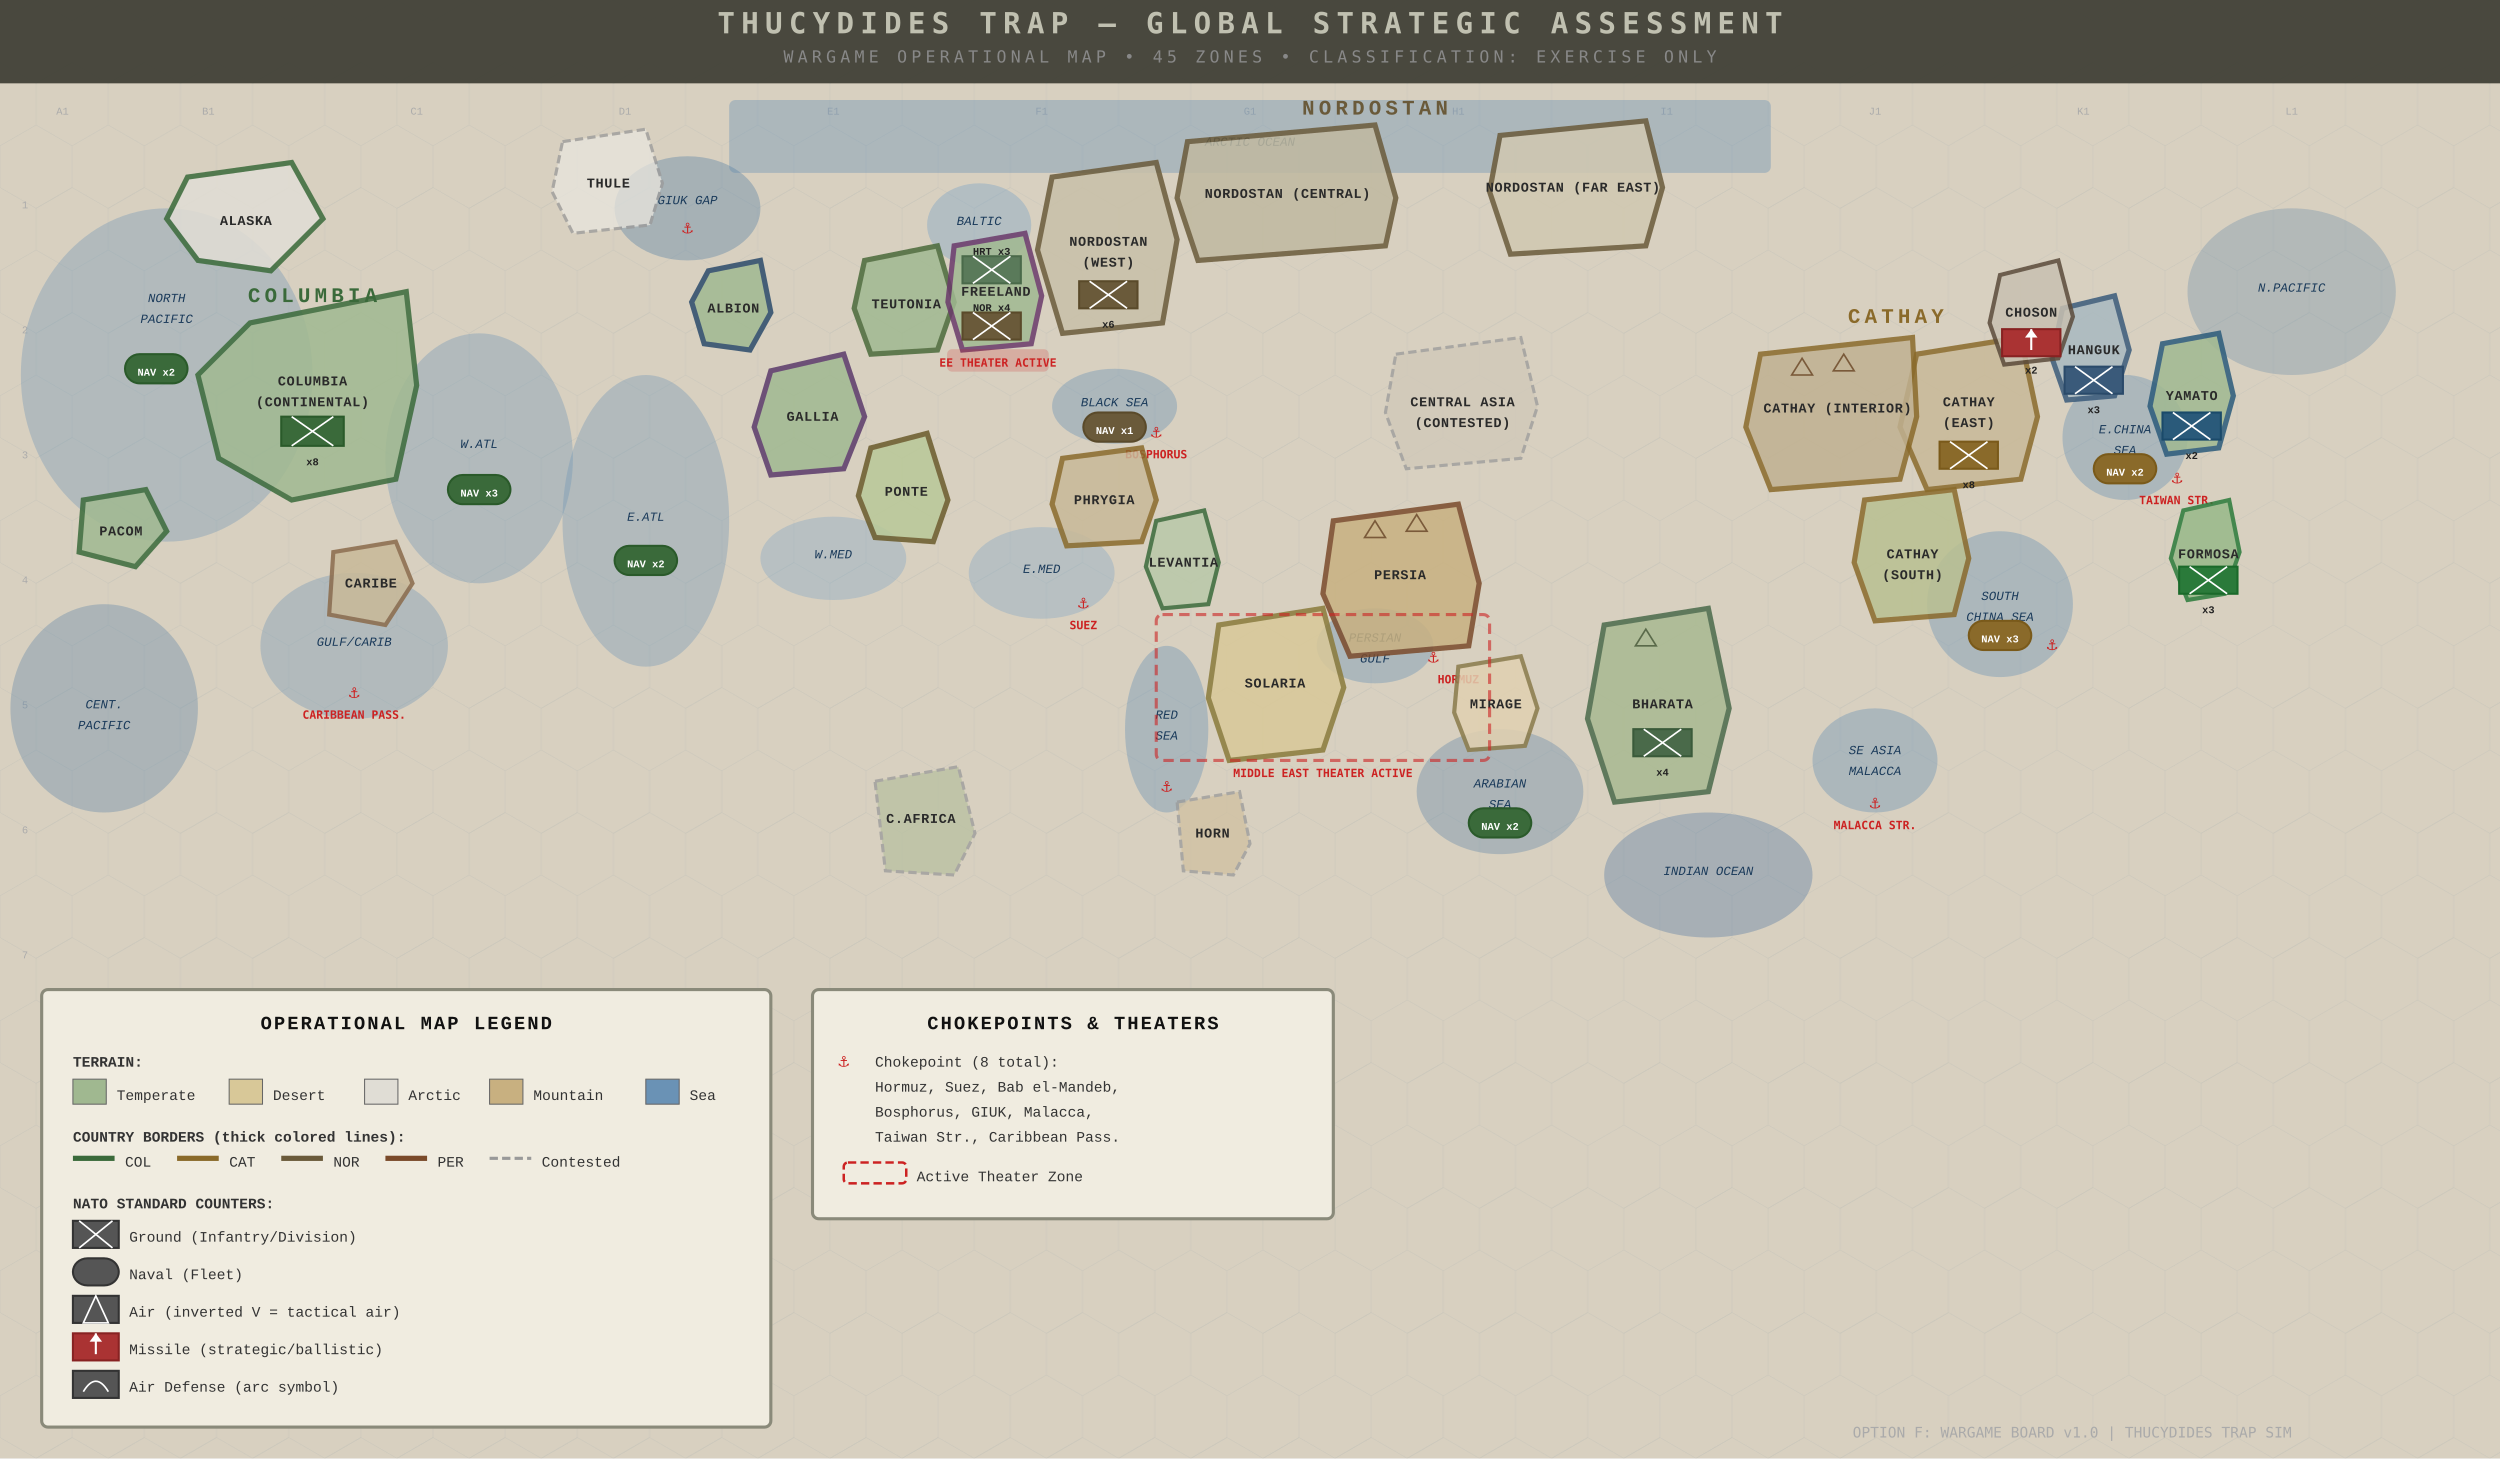
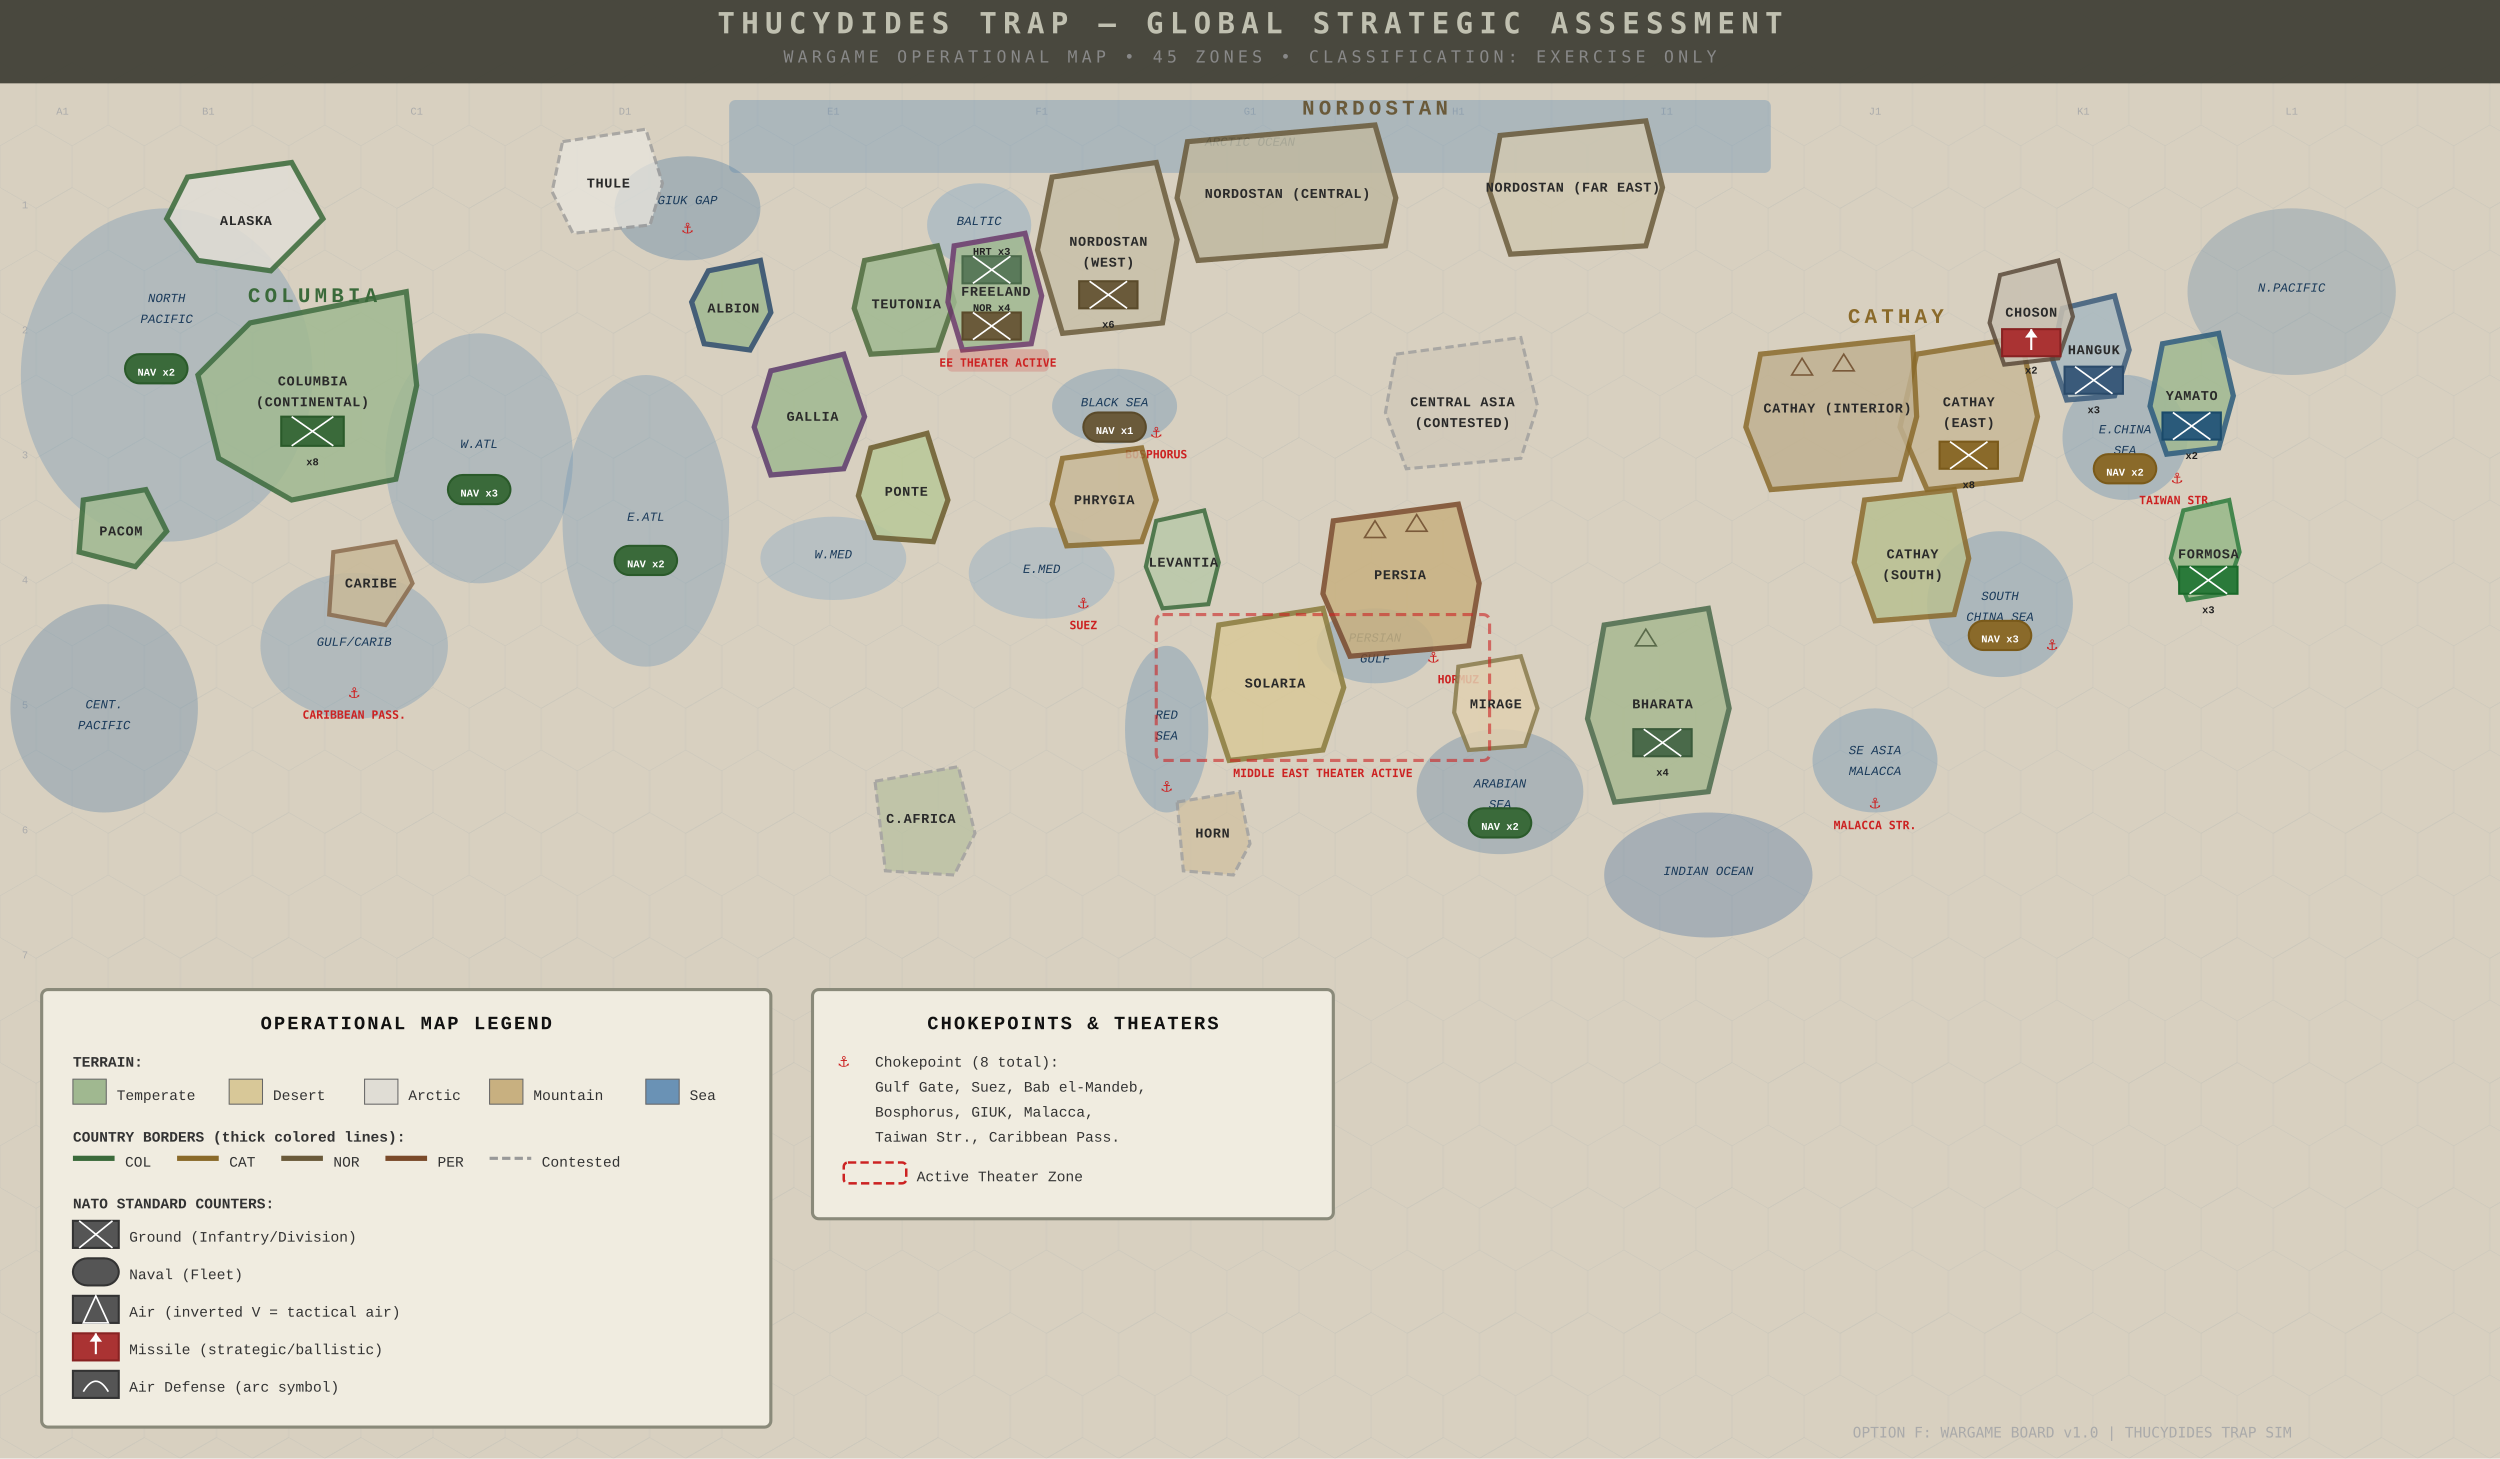
<svg xmlns="http://www.w3.org/2000/svg" viewBox="0 0 1200 700" width="1200" height="700">
  <defs>
    <style>
      .grid-coord { font-family: 'Consolas', 'Courier New', monospace; font-size: 5px; fill: #aaa; text-anchor: middle; }
      .zone-label { font-family: 'Consolas', 'Courier New', monospace; font-size: 6.5px; fill: #2a2a2a; text-anchor: middle; font-weight: 700; letter-spacing: 0.3px; }
      .zone-label-sea { font-family: 'Consolas', 'Courier New', monospace; font-size: 6px; fill: #1a3a5a; text-anchor: middle; font-style: italic; }
      .country-label { font-family: 'Consolas', 'Courier New', monospace; font-size: 10px; text-anchor: middle; font-weight: 700; letter-spacing: 2px; }
      .continent-label { font-family: 'Consolas', 'Courier New', monospace; font-size: 12px; fill: #777; text-anchor: middle; font-weight: 300; letter-spacing: 4px; }
      .nato-counter { stroke-width: 1; }
      .counter-text { font-family: 'Consolas', 'Courier New', monospace; font-size: 5px; fill: white; text-anchor: middle; dominant-baseline: central; font-weight: 700; }
      .counter-text-dark { font-family: 'Consolas', 'Courier New', monospace; font-size: 5px; fill: #222; text-anchor: middle; dominant-baseline: central; font-weight: 700; }
      .chokepoint-sym { font-family: 'Consolas', monospace; font-size: 7px; fill: #cc2222; text-anchor: middle; font-weight: 700; }
      .legend-text { font-family: 'Consolas', 'Courier New', monospace; font-size: 7px; fill: #333; }
      .legend-title { font-family: 'Consolas', 'Courier New', monospace; font-size: 9px; fill: #111; font-weight: 700; letter-spacing: 1px; }
      .theater-mark { font-family: 'Consolas', monospace; font-size: 5.5px; fill: #cc2222; text-anchor: middle; font-weight: 700; }
    </style>
    <pattern id="hexgrid" x="0" y="0" width="34.64" height="60" patternUnits="userSpaceOnUse">
      <polygon points="17.32,0 34.64,10 34.64,30 17.32,40 0,30 0,10" fill="none" stroke="#c0c0b8" stroke-width="0.3" />
      <polygon points="17.32,30 34.64,40 34.64,60 17.32,70 0,60 0,40" fill="none" stroke="#c0c0b8" stroke-width="0.3" transform="translate(17.32,0)" />
    </pattern>
  </defs>
  <rect width="1200" height="700" fill="#d8d0c0" />
  <rect width="1200" height="700" fill="url(#hexgrid)" opacity="0.5" />
  <rect x="0" y="0" width="1200" height="40" fill="#3a3a30" opacity="0.9" />
  <text x="600" y="16" font-family="'Consolas', monospace" font-size="14" fill="#c0c0b0" text-anchor="middle" font-weight="700" letter-spacing="3">THUCYDIDES TRAP — GLOBAL STRATEGIC ASSESSMENT</text>
  <text x="600" y="30" font-family="'Consolas', monospace" font-size="8" fill="#888" text-anchor="middle" letter-spacing="2">WARGAME OPERATIONAL MAP • 45 ZONES • CLASSIFICATION: EXERCISE ONLY</text>
  <text x="30" y="55" class="grid-coord">A1</text>
  <text x="100" y="55" class="grid-coord">B1</text>
  <text x="200" y="55" class="grid-coord">C1</text>
  <text x="300" y="55" class="grid-coord">D1</text>
  <text x="400" y="55" class="grid-coord">E1</text>
  <text x="500" y="55" class="grid-coord">F1</text>
  <text x="600" y="55" class="grid-coord">G1</text>
  <text x="700" y="55" class="grid-coord">H1</text>
  <text x="800" y="55" class="grid-coord">I1</text>
  <text x="900" y="55" class="grid-coord">J1</text>
  <text x="1000" y="55" class="grid-coord">K1</text>
  <text x="1100" y="55" class="grid-coord">L1</text>
  <text x="12" y="100" class="grid-coord">1</text>
  <text x="12" y="160" class="grid-coord">2</text>
  <text x="12" y="220" class="grid-coord">3</text>
  <text x="12" y="280" class="grid-coord">4</text>
  <text x="12" y="340" class="grid-coord">5</text>
  <text x="12" y="400" class="grid-coord">6</text>
  <text x="12" y="460" class="grid-coord">7</text>
  <rect x="350" y="48" width="500" height="35" fill="#6a92b5" opacity="0.4" rx="3" />
  <text x="600" y="70" class="zone-label-sea">ARCTIC OCEAN</text>
  <ellipse cx="80" cy="180" rx="70" ry="80" fill="#6a92b5" opacity="0.35" />
  <text x="80" y="145" class="zone-label-sea">NORTH</text>
  <text x="80" y="155" class="zone-label-sea">PACIFIC</text>
  <ellipse cx="50" cy="340" rx="45" ry="50" fill="#5a82a5" opacity="0.35" />
  <text x="50" y="340" class="zone-label-sea">CENT.</text>
  <text x="50" y="350" class="zone-label-sea">PACIFIC</text>
  <ellipse cx="230" cy="220" rx="45" ry="60" fill="#6a92b5" opacity="0.35" />
  <text x="230" y="215" class="zone-label-sea">W.ATL</text>
  <ellipse cx="170" cy="310" rx="45" ry="35" fill="#6a92b5" opacity="0.35" />
  <text x="170" y="310" class="zone-label-sea">GULF/CARIB</text>
  <text x="170" y="335" class="chokepoint-sym">⚓</text>
  <text x="170" y="345" class="theater-mark">CARIBBEAN PASS.</text>
  <ellipse cx="310" cy="250" rx="40" ry="70" fill="#6a92b5" opacity="0.35" />
  <text x="310" y="250" class="zone-label-sea">E.ATL</text>
  <ellipse cx="330" cy="100" rx="35" ry="25" fill="#5a82a5" opacity="0.4" />
  <text x="330" y="98" class="zone-label-sea">GIUK GAP</text>
  <text x="330" y="112" class="chokepoint-sym">⚓</text>
  <ellipse cx="470" cy="108" rx="25" ry="20" fill="#7aa2c5" opacity="0.4" />
  <text x="470" y="108" class="zone-label-sea">BALTIC</text>
  <ellipse cx="535" cy="195" rx="30" ry="18" fill="#6a92b5" opacity="0.4" />
  <text x="535" y="195" class="zone-label-sea">BLACK SEA</text>
  <text x="555" y="210" class="chokepoint-sym">⚓</text>
  <text x="555" y="220" class="theater-mark">BOSPHORUS</text>
  <ellipse cx="400" cy="268" rx="35" ry="20" fill="#7aa2c5" opacity="0.35" />
  <text x="400" y="268" class="zone-label-sea">W.MED</text>
  <ellipse cx="500" cy="275" rx="35" ry="22" fill="#7aa2c5" opacity="0.35" />
  <text x="500" y="275" class="zone-label-sea">E.MED</text>
  <text x="520" y="292" class="chokepoint-sym">⚓</text>
  <text x="520" y="302" class="theater-mark">SUEZ</text>
  <ellipse cx="560" cy="350" rx="20" ry="40" fill="#6a92b5" opacity="0.4" />
  <text x="560" y="345" class="zone-label-sea">RED</text>
  <text x="560" y="355" class="zone-label-sea">SEA</text>
  <text x="560" y="380" class="chokepoint-sym">⚓</text>
  <ellipse cx="660" cy="310" rx="28" ry="18" fill="#6a92b5" opacity="0.4" />
  <text x="660" y="308" class="zone-label-sea">PERSIAN</text>
  <text x="660" y="318" class="zone-label-sea">GULF</text>
  <text x="688" y="318" class="chokepoint-sym">⚓</text>
  <text x="700" y="328" class="theater-mark">HORMUZ</text>
  <ellipse cx="720" cy="380" rx="40" ry="30" fill="#5a82a5" opacity="0.35" />
  <text x="720" y="378" class="zone-label-sea">ARABIAN</text>
  <text x="720" y="388" class="zone-label-sea">SEA</text>
  <ellipse cx="820" cy="420" rx="50" ry="30" fill="#4a72a0" opacity="0.35" />
  <text x="820" y="420" class="zone-label-sea">INDIAN OCEAN</text>
  <ellipse cx="900" cy="365" rx="30" ry="25" fill="#6a92b5" opacity="0.4" />
  <text x="900" y="362" class="zone-label-sea">SE ASIA</text>
  <text x="900" y="372" class="zone-label-sea">MALACCA</text>
  <text x="900" y="388" class="chokepoint-sym">⚓</text>
  <text x="900" y="398" class="theater-mark">MALACCA STR.</text>
  <ellipse cx="960" cy="290" rx="35" ry="35" fill="#6a92b5" opacity="0.4" />
  <text x="960" y="288" class="zone-label-sea">SOUTH</text>
  <text x="960" y="298" class="zone-label-sea">CHINA SEA</text>
  <text x="985" y="312" class="chokepoint-sym">⚓</text>
  <ellipse cx="1020" cy="210" rx="30" ry="30" fill="#6a92b5" opacity="0.4" />
  <text x="1020" y="208" class="zone-label-sea">E.CHINA</text>
  <text x="1020" y="218" class="zone-label-sea">SEA</text>
  <text x="1045" y="232" class="chokepoint-sym">⚓</text>
  <text x="1045" y="242" class="theater-mark">TAIWAN STR.</text>
  <ellipse cx="1100" cy="140" rx="50" ry="40" fill="#5a82a5" opacity="0.3" />
  <text x="1100" y="140" class="zone-label-sea">N.PACIFIC</text>
  <path d="M120,155 L195,140 L200,185 L190,230 L140,240 L105,220 L95,180 Z" fill="#a0b890" stroke="#3a6a3a" stroke-width="2.5" opacity="0.85" />
  <text x="150" y="185" class="zone-label">COLUMBIA</text>
  <text x="150" y="195" class="zone-label">(CONTINENTAL)</text>
  <path d="M90,85 L140,78 L155,105 L130,130 L95,125 L80,105 Z" fill="#e0ddd5" stroke="#3a6a3a" stroke-width="2.5" opacity="0.85" />
  <text x="118" y="108" class="zone-label">ALASKA</text>
  <path d="M40,240 L70,235 L80,255 L65,272 L38,265 Z" fill="#a0b890" stroke="#3a6a3a" stroke-width="2.5" opacity="0.85" />
  <text x="58" y="257" class="zone-label">PACOM</text>
  <rect x="135" y="200" width="30" height="14" fill="#3a6a3a" stroke="#2a5a2a" stroke-width="1" class="nato-counter" />
  <line x1="140" y1="200" x2="160" y2="214" stroke="white" stroke-width="0.8" />
  <line x1="160" y1="200" x2="140" y2="214" stroke="white" stroke-width="0.8" />
  <text x="150" y="222" class="counter-text-dark">x8</text>
  <path d="M160,265 L190,260 L198,280 L185,300 L158,295 Z" fill="#c8b898" stroke="#8a6a4a" stroke-width="2" opacity="0.85" />
  <text x="178" y="282" class="zone-label">CARIBE</text>
  <text x="150" y="145" class="country-label" fill="#3a6a3a">COLUMBIA</text>
  <path d="M340,130 L365,125 L370,150 L360,168 L338,165 L332,145 Z" fill="#a0b890" stroke="#2a4a6a" stroke-width="2.5" opacity="0.85" />
  <text x="352" y="150" class="zone-label">ALBION</text>
  <path d="M370,178 L405,170 L415,200 L405,225 L370,228 L362,205 Z" fill="#a0b890" stroke="#5a3a6a" stroke-width="2.5" opacity="0.85" />
  <text x="390" y="202" class="zone-label">GALLIA</text>
  <path d="M415,125 L450,118 L458,145 L450,168 L418,170 L410,148 Z" fill="#a0b890" stroke="#4a6a3a" stroke-width="2.5" opacity="0.85" />
  <text x="435" y="148" class="zone-label">TEUTONIA</text>
  <path d="M418,215 L445,208 L455,240 L448,260 L420,258 L412,238 Z" fill="#b8c898" stroke="#6a5a2a" stroke-width="2.5" opacity="0.85" />
  <text x="435" y="238" class="zone-label">PONTE</text>
  <path d="M458,118 L492,112 L500,142 L495,165 L462,168 L455,145 Z" fill="#a0b890" stroke="#6a3a6a" stroke-width="2.5" opacity="0.85" />
  <text x="478" y="142" class="zone-label">FREELAND</text>
  <rect x="455" y="168" width="48" height="10" rx="2" fill="#cc2222" opacity="0.2" stroke="#cc2222" stroke-width="0.8" />
  <text x="479" y="176" class="theater-mark">EE THEATER ACTIVE</text>
  <path d="M505,85 L555,78 L565,115 L558,155 L510,160 L498,120 Z" fill="#c8c0a8" stroke="#6a5a3a" stroke-width="2.5" opacity="0.85" />
  <text x="532" y="118" class="zone-label">NORDOSTAN</text>
  <text x="532" y="128" class="zone-label">(WEST)</text>
  <rect x="518" y="135" width="28" height="13" fill="#6a5a3a" stroke="#5a4a2a" stroke-width="1" class="nato-counter" />
  <line x1="523" y1="135" x2="541" y2="148" stroke="white" stroke-width="0.8" />
  <line x1="541" y1="135" x2="523" y2="148" stroke="white" stroke-width="0.8" />
  <text x="532" y="156" class="counter-text-dark">x6</text>
  <path d="M570,68 L660,60 L670,95 L665,118 L575,125 L565,95 Z" fill="#c0b8a0" stroke="#6a5a3a" stroke-width="2.5" opacity="0.85" />
  <text x="618" y="95" class="zone-label">NORDOSTAN (CENTRAL)</text>
  <path d="M720,65 L790,58 L798,90 L790,118 L725,122 L715,92 Z" fill="#d0c8b0" stroke="#6a5a3a" stroke-width="2.5" opacity="0.85" />
  <text x="755" y="92" class="zone-label">NORDOSTAN (FAR EAST)</text>
  <text x="660" y="55" class="country-label" fill="#6a5a3a">NORDOSTAN</text>
  <path d="M510,220 L548,215 L555,240 L548,260 L512,262 L505,242 Z" fill="#c8b898" stroke="#8a6a2a" stroke-width="2.5" opacity="0.85" />
  <text x="530" y="242" class="zone-label">PHRYGIA</text>
  <path d="M555,250 L578,245 L585,270 L580,290 L558,292 L550,272 Z" fill="#b8c8a8" stroke="#3a6a3a" stroke-width="2" opacity="0.85" />
  <text x="568" y="272" class="zone-label">LEVANTIA</text>
  <path d="M585,300 L635,292 L645,330 L635,360 L590,365 L580,335 Z" fill="#d8c898" stroke="#8a7a3a" stroke-width="2.5" opacity="0.85" />
  <text x="612" y="330" class="zone-label">SOLARIA</text>
  <path d="M640,250 L700,242 L710,280 L705,310 L648,315 L635,285 Z" fill="#c8b080" stroke="#7a4a2a" stroke-width="2.5" opacity="0.85" />
  <text x="672" y="278" class="zone-label">PERSIA</text>
  <polygon points="655,258 660,250 665,258" fill="none" stroke="#7a5a3a" stroke-width="0.8" />
  <polygon points="675,255 680,247 685,255" fill="none" stroke="#7a5a3a" stroke-width="0.8" />
  <path d="M700,320 L730,315 L738,340 L732,358 L705,360 L698,342 Z" fill="#e0d0b0" stroke="#8a7a4a" stroke-width="2" opacity="0.85" />
  <text x="718" y="340" class="zone-label">MIRAGE</text>
  <rect x="555" y="295" width="160" height="70" rx="3" fill="none" stroke="#cc2222" stroke-width="1.5" stroke-dasharray="5,3" opacity="0.6" />
  <text x="635" y="373" class="theater-mark">MIDDLE EAST THEATER ACTIVE</text>
  <path d="M670,170 L730,162 L738,195 L730,220 L675,225 L665,198 Z" fill="#d0c8b8" stroke="#999" stroke-width="1.5" stroke-dasharray="4,2" opacity="0.75" />
  <text x="702" y="195" class="zone-label">CENTRAL ASIA</text>
  <text x="702" y="205" class="zone-label" fill="#888">(CONTESTED)</text>
  <path d="M565,385 L595,380 L600,405 L592,420 L568,418 Z" fill="#d0c0a0" stroke="#999" stroke-width="1.5" stroke-dasharray="4,2" opacity="0.75" />
  <text x="582" y="402" class="zone-label">HORN</text>
  <path d="M420,375 L460,368 L468,400 L458,420 L425,418 Z" fill="#b8c0a0" stroke="#999" stroke-width="1.5" stroke-dasharray="4,2" opacity="0.75" />
  <text x="442" y="395" class="zone-label">C.AFRICA</text>
  <path d="M270,68 L310,62 L318,88 L312,108 L275,112 L265,92 Z" fill="#e8e5dd" stroke="#999" stroke-width="1.5" stroke-dasharray="4,2" opacity="0.75" />
  <text x="292" y="90" class="zone-label">THULE</text>
  <path d="M770,300 L820,292 L830,340 L820,380 L775,385 L762,345 Z" fill="#a8b890" stroke="#4a6a4a" stroke-width="2.5" opacity="0.85" />
  <text x="798" y="340" class="zone-label">BHARATA</text>
  <polygon points="785,310 790,302 795,310" fill="none" stroke="#5a6a4a" stroke-width="0.8" />
  <rect x="784" y="350" width="28" height="13" fill="#4a6a4a" stroke="#3a5a3a" stroke-width="1" class="nato-counter" />
  <line x1="789" y1="350" x2="807" y2="363" stroke="white" stroke-width="0.8" />
  <line x1="807" y1="350" x2="789" y2="363" stroke="white" stroke-width="0.8" />
  <text x="798" y="371" class="counter-text-dark">x4</text>
  <path d="M920,170 L970,162 L978,200 L970,230 L925,235 L912,205 Z" fill="#c8b898" stroke="#8a6a2a" stroke-width="2.5" opacity="0.85" />
  <text x="945" y="195" class="zone-label">CATHAY</text>
  <text x="945" y="205" class="zone-label">(EAST)</text>
  <rect x="931" y="212" width="28" height="13" fill="#8a6a2a" stroke="#7a5a1a" stroke-width="1" class="nato-counter" />
  <line x1="936" y1="212" x2="954" y2="225" stroke="white" stroke-width="0.8" />
  <line x1="954" y1="212" x2="936" y2="225" stroke="white" stroke-width="0.8" />
  <text x="945" y="233" class="counter-text-dark">x8</text>
  <path d="M845,170 L918,162 L920,200 L912,230 L850,235 L838,205 Z" fill="#c0b090" stroke="#8a6a2a" stroke-width="2.5" opacity="0.85" />
  <text x="882" y="198" class="zone-label">CATHAY (INTERIOR)</text>
  <polygon points="860,180 865,172 870,180" fill="none" stroke="#7a5a3a" stroke-width="0.8" />
  <polygon points="880,178 885,170 890,178" fill="none" stroke="#7a5a3a" stroke-width="0.8" />
  <path d="M895,240 L938,235 L945,268 L938,295 L900,298 L890,270 Z" fill="#b8c090" stroke="#8a6a2a" stroke-width="2.5" opacity="0.85" />
  <text x="918" y="268" class="zone-label">CATHAY</text>
  <text x="918" y="278" class="zone-label">(SOUTH)</text>
  <text x="910" y="155" class="country-label" fill="#8a6a2a">CATHAY</text>
  <path d="M1038,165 L1065,160 L1072,190 L1065,215 L1040,218 L1032,195 Z" fill="#a0b890" stroke="#2a5a7a" stroke-width="2.5" opacity="0.85" />
  <text x="1052" y="192" class="zone-label">YAMATO</text>
  <rect x="1038" y="198" width="28" height="13" fill="#2a5a7a" stroke="#1a4a6a" stroke-width="1" class="nato-counter" />
  <line x1="1043" y1="198" x2="1061" y2="211" stroke="white" stroke-width="0.8" />
  <line x1="1061" y1="198" x2="1043" y2="211" stroke="white" stroke-width="0.8" />
  <text x="1052" y="219" class="counter-text-dark">x2</text>
  <path d="M990,148 L1015,142 L1022,168 L1015,190 L992,192 L985,172 Z" fill="#a8b8c0" stroke="#3a5a7a" stroke-width="2.5" opacity="0.85" />
  <text x="1005" y="170" class="zone-label">HANGUK</text>
  <rect x="991" y="176" width="28" height="13" fill="#3a5a7a" stroke="#2a4a6a" stroke-width="1" class="nato-counter" />
  <line x1="996" y1="176" x2="1014" y2="189" stroke="white" stroke-width="0.8" />
  <line x1="1014" y1="176" x2="996" y2="189" stroke="white" stroke-width="0.8" />
  <text x="1005" y="197" class="counter-text-dark">x3</text>
  <path d="M960,132 L988,125 L995,152 L988,172 L962,175 L955,155 Z" fill="#c8c0b0" stroke="#5a4a3a" stroke-width="2" opacity="0.85" />
  <text x="975" y="152" class="zone-label">CHOSON</text>
  <rect x="961" y="158" width="28" height="13" fill="#aa3333" stroke="#882222" stroke-width="1" class="nato-counter" />
  <line x1="975" y1="158" x2="975" y2="168" stroke="white" stroke-width="1" />
  <polygon points="975,158 972,162 978,162" fill="white" />
  <text x="975" y="178" class="counter-text-dark">x2</text>
  <path d="M1048,245 L1070,240 L1075,265 L1068,285 L1050,288 L1042,268 Z" fill="#98b888" stroke="#2a7a3a" stroke-width="2" opacity="0.85" />
  <text x="1060" y="268" class="zone-label">FORMOSA</text>
  <rect x="1046" y="272" width="28" height="13" fill="#2a7a3a" stroke="#1a6a2a" stroke-width="1" class="nato-counter" />
  <line x1="1051" y1="272" x2="1069" y2="285" stroke="white" stroke-width="0.8" />
  <line x1="1069" y1="272" x2="1051" y2="285" stroke="white" stroke-width="0.8" />
  <text x="1060" y="293" class="counter-text-dark">x3</text>
  <rect x="60" y="170" width="30" height="14" fill="#3a6a3a" stroke="#2a5a2a" stroke-width="1" rx="7" />
  <text x="75" y="179" class="counter-text">NAV x2</text>
  <rect x="215" y="228" width="30" height="14" fill="#3a6a3a" stroke="#2a5a2a" stroke-width="1" rx="7" />
  <text x="230" y="237" class="counter-text">NAV x3</text>
  <rect x="295" y="262" width="30" height="14" fill="#3a6a3a" stroke="#2a5a2a" stroke-width="1" rx="7" />
  <text x="310" y="271" class="counter-text">NAV x2</text>
  <rect x="705" y="388" width="30" height="14" fill="#3a6a3a" stroke="#2a5a2a" stroke-width="1" rx="7" />
  <text x="720" y="397" class="counter-text">NAV x2</text>
  <rect x="945" y="298" width="30" height="14" fill="#8a6a2a" stroke="#7a5a1a" stroke-width="1" rx="7" />
  <text x="960" y="307" class="counter-text">NAV x3</text>
  <rect x="1005" y="218" width="30" height="14" fill="#8a6a2a" stroke="#7a5a1a" stroke-width="1" rx="7" />
  <text x="1020" y="227" class="counter-text">NAV x2</text>
  <rect x="520" y="198" width="30" height="14" fill="#6a5a3a" stroke="#5a4a2a" stroke-width="1" rx="7" />
  <text x="535" y="207" class="counter-text">NAV x1</text>
  <rect x="462" y="150" width="28" height="13" fill="#6a5a3a" stroke="#5a4a2a" stroke-width="1" class="nato-counter" />
  <line x1="467" y1="150" x2="485" y2="163" stroke="white" stroke-width="0.8" />
  <line x1="485" y1="150" x2="467" y2="163" stroke="white" stroke-width="0.8" />
  <text x="476" y="148" class="counter-text-dark">NOR x4</text>
  <rect x="462" y="123" width="28" height="13" fill="#5a7a5a" stroke="#4a6a4a" stroke-width="1" class="nato-counter" />
  <line x1="467" y1="123" x2="485" y2="136" stroke="white" stroke-width="0.8" />
  <line x1="485" y1="123" x2="467" y2="136" stroke="white" stroke-width="0.8" />
  <text x="476" y="121" class="counter-text-dark">HRT x3</text>
  <rect x="20" y="475" width="350" height="210" fill="#f0ece0" stroke="#8a8a7a" stroke-width="1.5" rx="3" />
  <text x="195" y="494" class="legend-title" text-anchor="middle">OPERATIONAL MAP LEGEND</text>
  <text x="35" y="512" class="legend-text" font-weight="700">TERRAIN:</text>
  <rect x="35" y="518" width="16" height="12" fill="#a0b890" stroke="#666" stroke-width="0.5" />
  <text x="56" y="528" class="legend-text">Temperate</text>
  <rect x="110" y="518" width="16" height="12" fill="#d8c898" stroke="#666" stroke-width="0.5" />
  <text x="131" y="528" class="legend-text">Desert</text>
  <rect x="175" y="518" width="16" height="12" fill="#e0ddd5" stroke="#666" stroke-width="0.5" />
  <text x="196" y="528" class="legend-text">Arctic</text>
  <rect x="235" y="518" width="16" height="12" fill="#c8b080" stroke="#666" stroke-width="0.5" />
  <text x="256" y="528" class="legend-text">Mountain</text>
  <rect x="310" y="518" width="16" height="12" fill="#6a92b5" stroke="#666" stroke-width="0.5" />
  <text x="331" y="528" class="legend-text">Sea</text>
  <text x="35" y="548" class="legend-text" font-weight="700">COUNTRY BORDERS (thick colored lines):</text>
  <line x1="35" y1="556" x2="55" y2="556" stroke="#3a6a3a" stroke-width="2.5" />
  <text x="60" y="560" class="legend-text">COL</text>
  <line x1="85" y1="556" x2="105" y2="556" stroke="#8a6a2a" stroke-width="2.5" />
  <text x="110" y="560" class="legend-text">CAT</text>
  <line x1="135" y1="556" x2="155" y2="556" stroke="#6a5a3a" stroke-width="2.5" />
  <text x="160" y="560" class="legend-text">NOR</text>
  <line x1="185" y1="556" x2="205" y2="556" stroke="#7a4a2a" stroke-width="2.5" />
  <text x="210" y="560" class="legend-text">PER</text>
  <line x1="235" y1="556" x2="255" y2="556" stroke="#999" stroke-width="1.5" stroke-dasharray="4,2" />
  <text x="260" y="560" class="legend-text">Contested</text>
  <text x="35" y="580" class="legend-text" font-weight="700">NATO STANDARD COUNTERS:</text>
  <rect x="35" y="586" width="22" height="13" fill="#555" stroke="#333" stroke-width="1" />
  <line x1="38" y1="586" x2="54" y2="599" stroke="white" stroke-width="0.8" />
  <line x1="54" y1="586" x2="38" y2="599" stroke="white" stroke-width="0.8" />
  <text x="62" y="596" class="legend-text">Ground (Infantry/Division)</text>
  <rect x="35" y="604" width="22" height="13" fill="#555" stroke="#333" stroke-width="1" rx="7" />
  <text x="62" y="614" class="legend-text">Naval (Fleet)</text>
  <rect x="35" y="622" width="22" height="13" fill="#555" stroke="#333" stroke-width="1" />
  <polygon points="46,622 40,635 52,635" fill="none" stroke="white" stroke-width="0.8" />
  <text x="62" y="632" class="legend-text">Air (inverted V = tactical air)</text>
  <rect x="35" y="640" width="22" height="13" fill="#aa3333" stroke="#882222" stroke-width="1" />
  <line x1="46" y1="640" x2="46" y2="650" stroke="white" stroke-width="1" />
  <polygon points="46,640 43,644 49,644" fill="white" />
  <text x="62" y="650" class="legend-text">Missile (strategic/ballistic)</text>
  <rect x="35" y="658" width="22" height="13" fill="#555" stroke="#333" stroke-width="1" />
  <path d="M40,668 Q46,658 52,668" fill="none" stroke="white" stroke-width="0.8" />
  <text x="62" y="668" class="legend-text">Air Defense (arc symbol)</text>
  <rect x="390" y="475" width="250" height="110" fill="#f0ece0" stroke="#8a8a7a" stroke-width="1.5" rx="3" />
  <text x="515" y="494" class="legend-title" text-anchor="middle">CHOKEPOINTS &amp; THEATERS</text>
  <text x="405" y="512" class="chokepoint-sym" text-anchor="start">⚓</text>
  <text x="420" y="512" class="legend-text">Chokepoint (8 total):</text>
-   <text x="420" y="524" class="legend-text">Hormuz, Suez, Bab el-Mandeb,</text>
+   <text x="420" y="524" class="legend-text">Gulf Gate, Suez, Bab el-Mandeb,</text>
  <text x="420" y="536" class="legend-text">Bosphorus, GIUK, Malacca,</text>
  <text x="420" y="548" class="legend-text">Taiwan Str., Caribbean Pass.</text>
  <rect x="405" y="558" width="30" height="10" rx="2" fill="none" stroke="#cc2222" stroke-width="1.2" stroke-dasharray="4,2" />
  <text x="440" y="567" class="legend-text">Active Theater Zone</text>
  <text x="1100" y="690" font-family="'Consolas', monospace" font-size="7" fill="#aaa" text-anchor="end">OPTION F: WARGAME BOARD v1.0 | THUCYDIDES TRAP SIM</text>
</svg>
